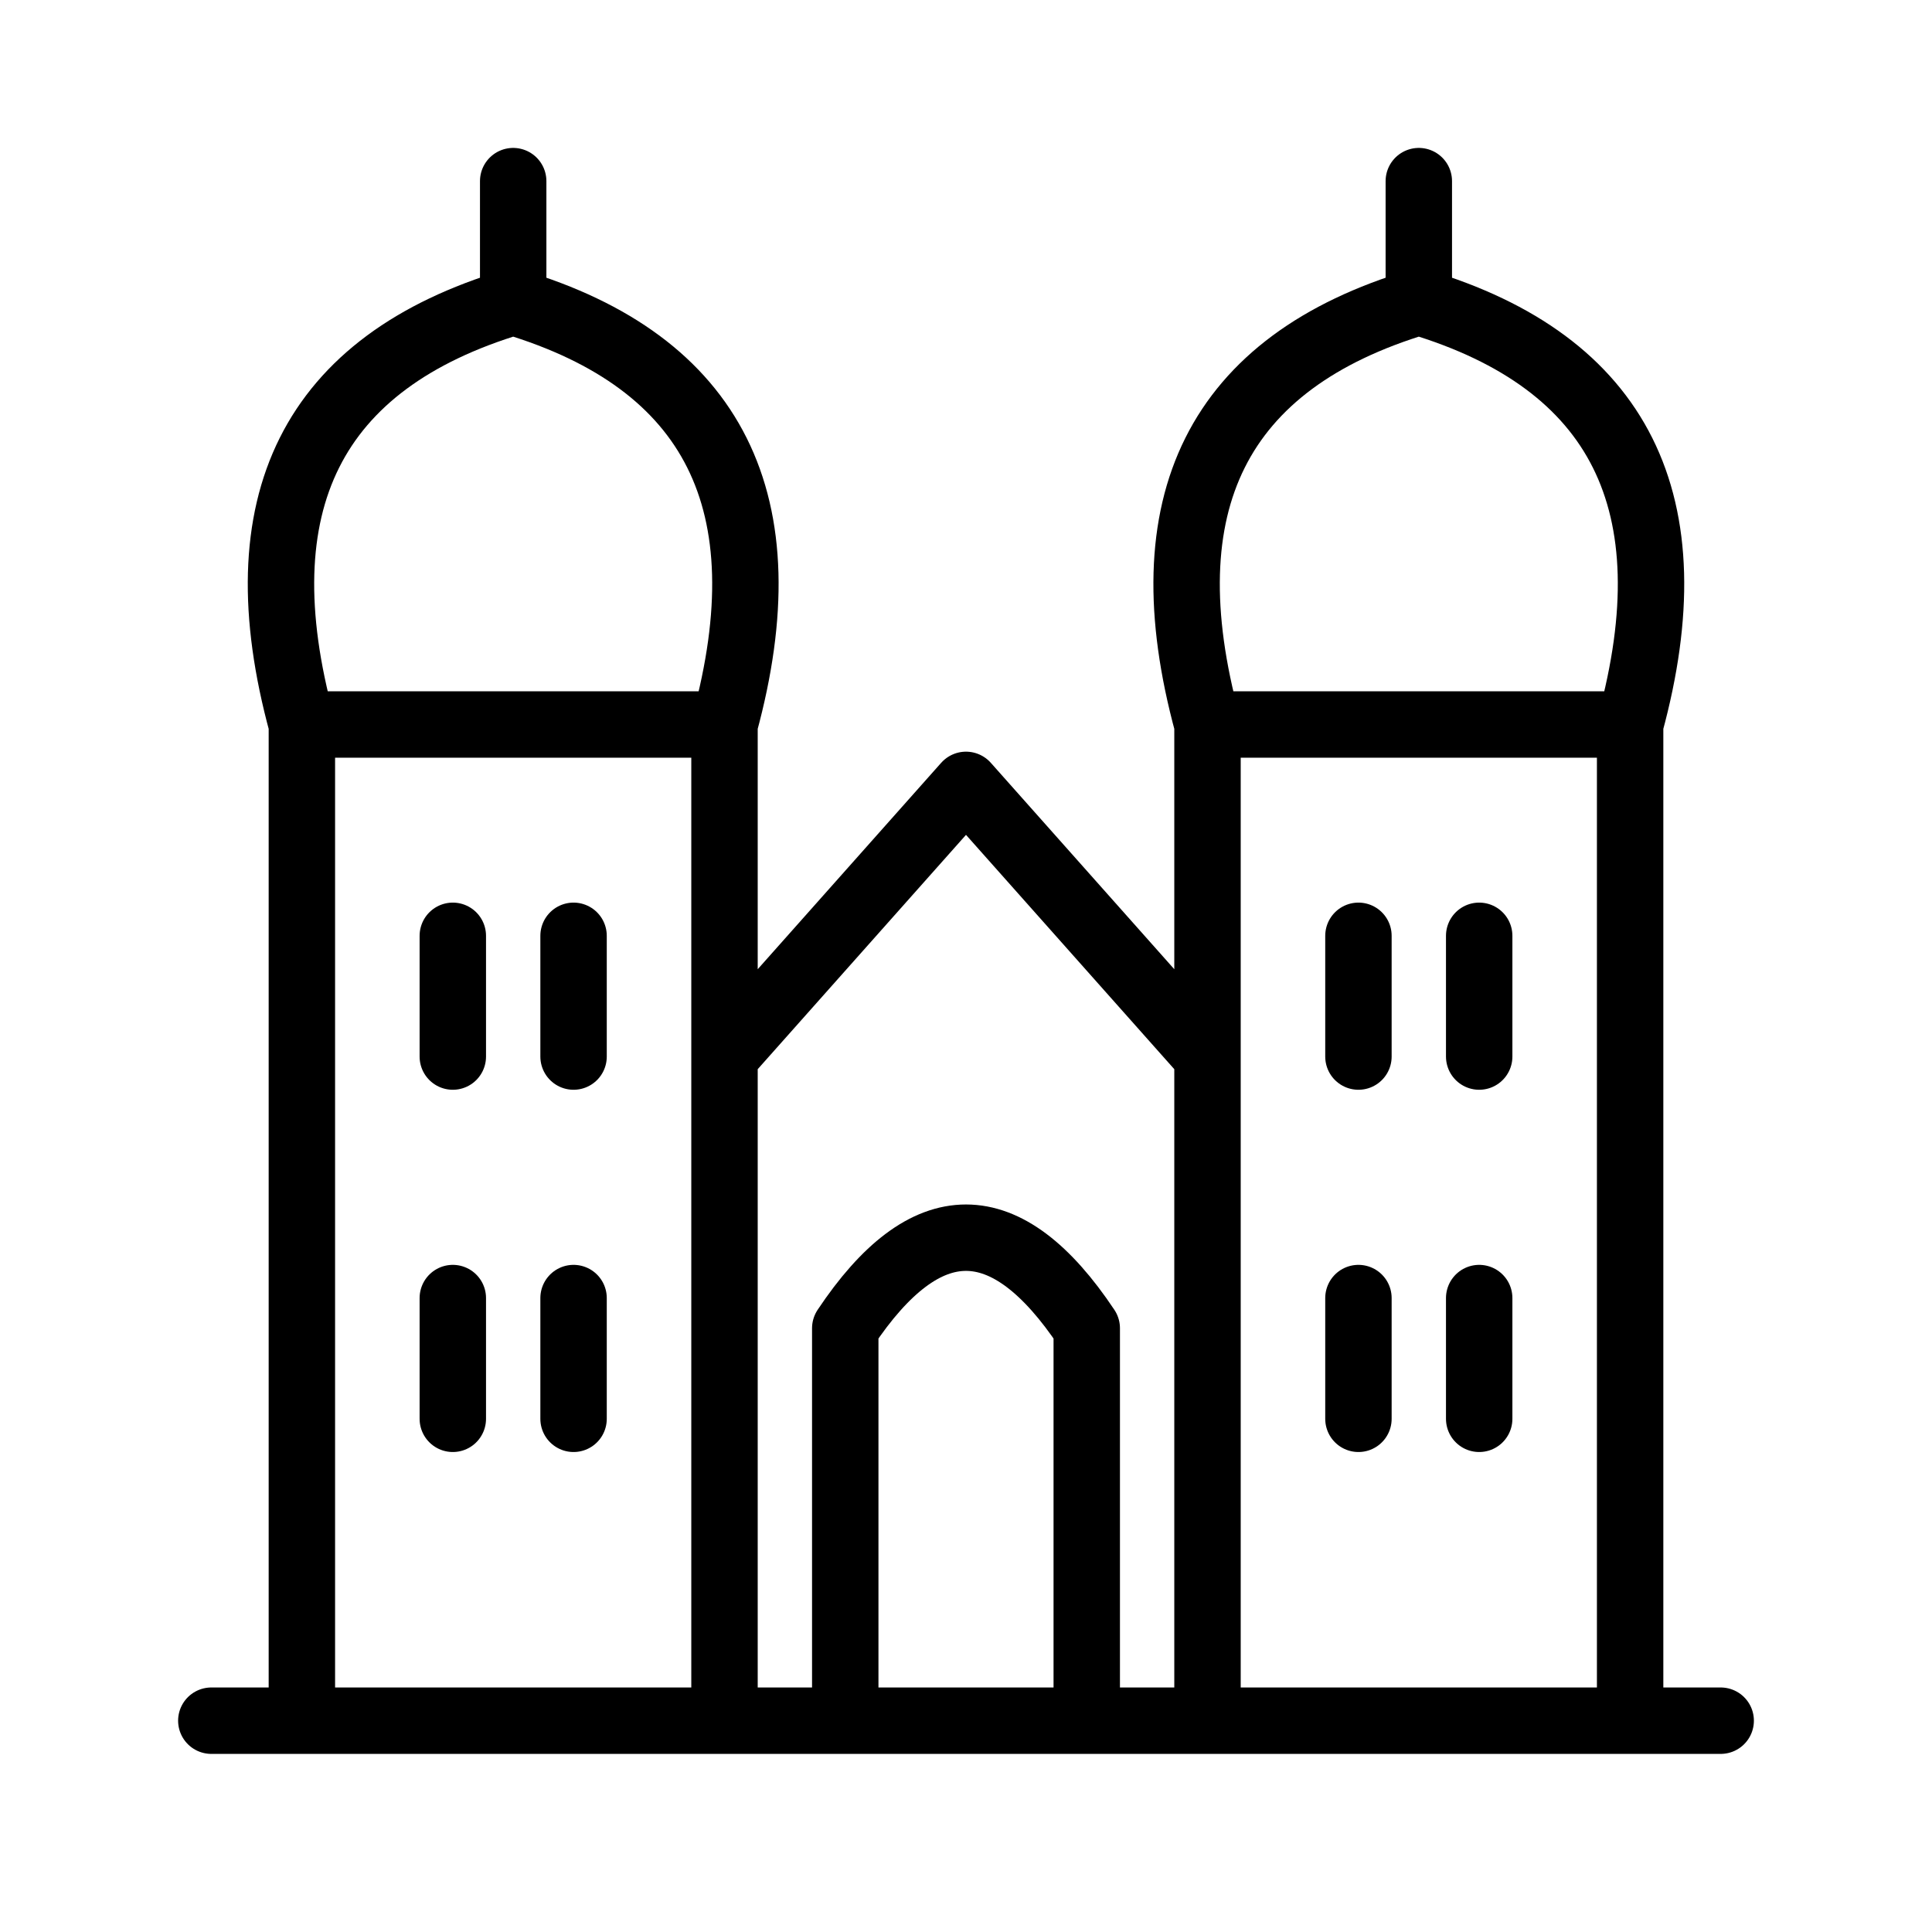
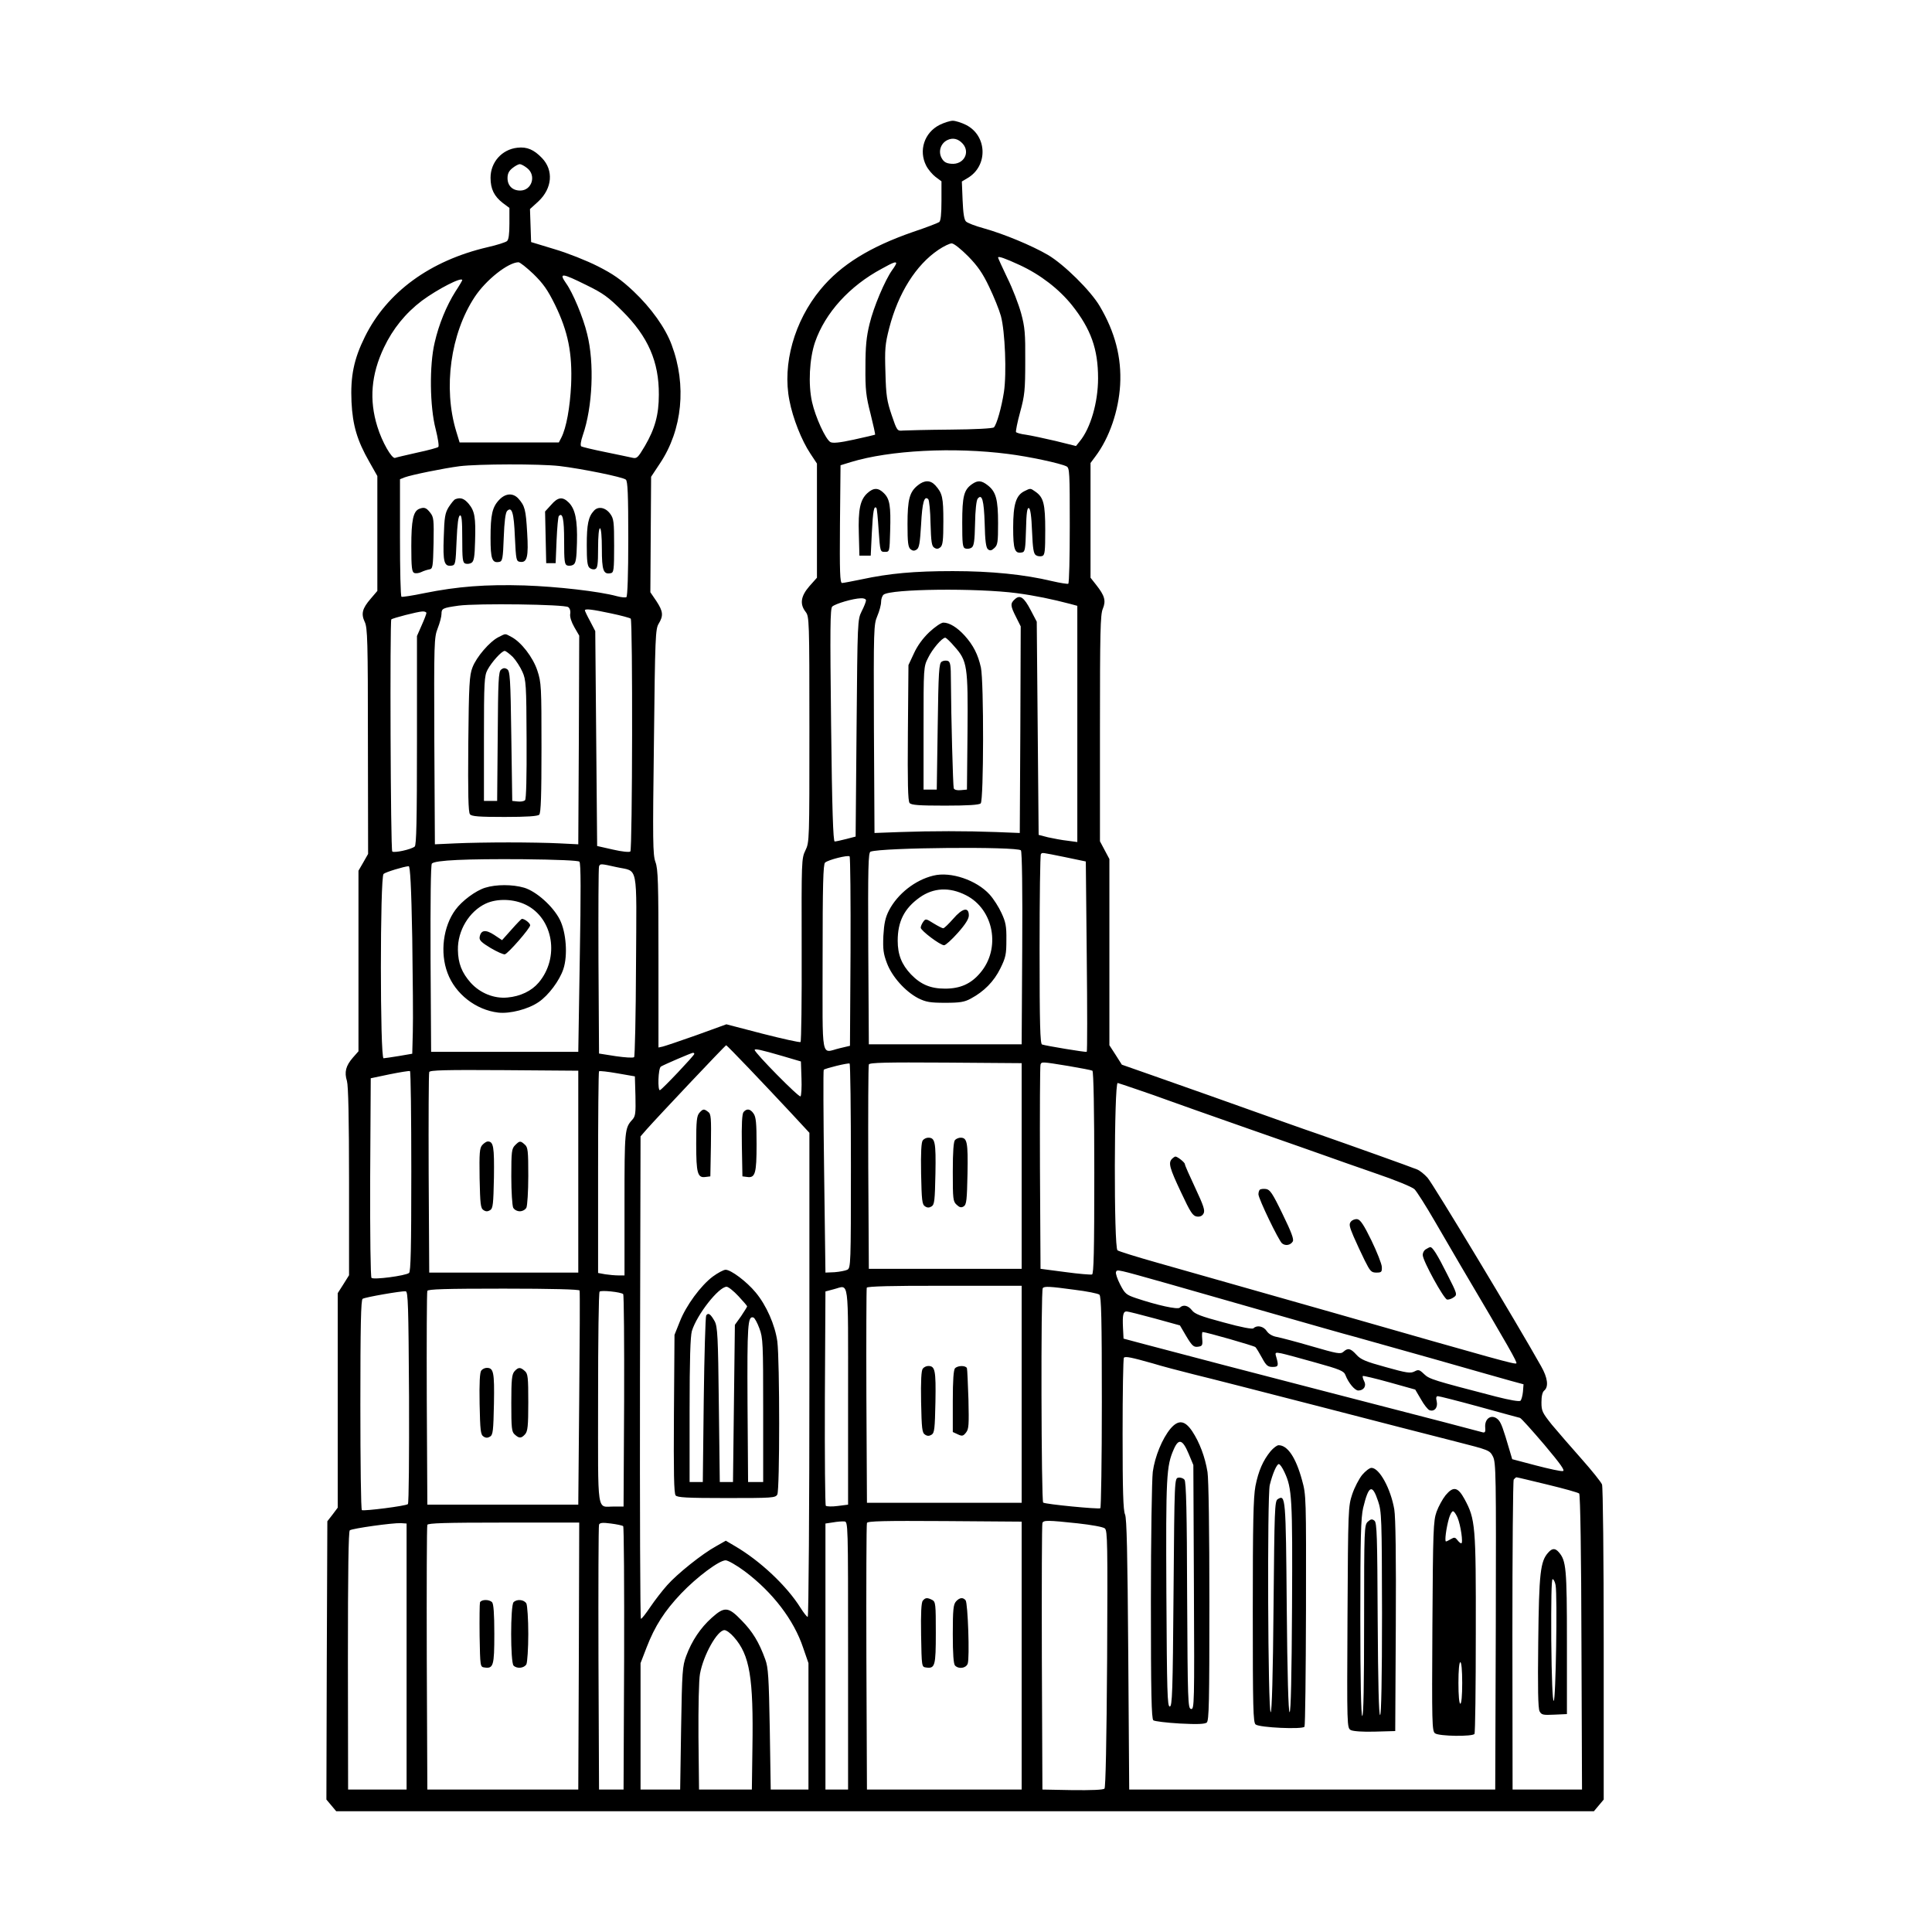
<svg xmlns="http://www.w3.org/2000/svg" width="64" height="64" viewBox="0 0 64 64">
-   <g fill="none" stroke="#000" stroke-width="2.2" stroke-linecap="round" stroke-linejoin="round">
-     <path d="M10 56V24H24V56M40 56V24H54V56M10 24Q7 13 17 10Q27 13 24 24M40 24Q37 13 47 10Q57 13 54 24M17 10V6M47 10V6M24 35L32 26L40 35M28 56V44Q32 38 36 44V56M7 57H57" fill="none" />
-     <path d="M15 31V35M19 31V35M45 31V35M49 31V35M15 43V47M19 43V47M45 43V47M49 43V47" fill="none" />
+   <g transform="scale(0.0625)">
+     <g transform="translate(0,1024) scale(0.1,-0.1)" fill="#000" stroke="none">
+       <path d="M4980 9578 c-81 -41 -112 -136 -71 -216 10 -20 33 -47 50 -60 l31 -23 0 -103 c0 -71 -4 -107 -12 -113 -7 -5 -69 -29 -138 -52 -228 -79 -383 -174 -491 -305 -139 -168 -203 -396 -165 -588 18 -95 65 -213 111 -282 l35 -53 0 -303 0 -302 -40 -45 c-46 -53 -52 -95 -20 -136 19 -25 20 -40 20 -623 0 -588 0 -598 -21 -641 -21 -43 -21 -54 -20 -528 1 -266 -2 -485 -6 -488 -5 -3 -95 17 -201 44 l-192 50 -157 -57 c-87 -31 -168 -58 -180 -61 l-23 -5 0 470 c0 403 -2 476 -16 513 -14 39 -15 110 -8 638 6 556 8 597 25 625 26 43 24 65 -12 120 l-32 47 2 306 2 306 47 71 c119 178 142 415 62 628 -33 90 -109 196 -202 284 -67 63 -109 92 -190 133 -57 29 -160 70 -228 90 l-125 38 -3 87 -3 88 45 41 c73 69 81 164 19 229 -43 45 -80 61 -131 55 -82 -9 -142 -77 -142 -159 0 -60 19 -98 65 -134 l35 -26 0 -83 c0 -56 -4 -86 -13 -93 -7 -6 -53 -21 -102 -32 -305 -71 -534 -238 -651 -475 -59 -119 -77 -210 -71 -345 6 -124 30 -205 94 -317 l43 -76 0 -305 0 -304 -35 -41 c-45 -52 -52 -80 -32 -123 15 -30 17 -103 17 -632 l1 -598 -25 -44 -26 -45 0 -479 0 -478 -30 -34 c-37 -43 -46 -76 -31 -124 7 -25 11 -193 11 -533 l0 -496 -30 -48 -30 -47 0 -569 0 -568 -27 -36 -28 -36 -3 -738 -2 -737 26 -31 26 -31 3333 0 3333 0 26 31 26 31 0 823 c0 455 -4 834 -9 847 -5 13 -54 74 -109 136 -56 63 -126 144 -157 181 -50 63 -55 72 -55 118 0 33 5 55 15 63 24 20 18 68 -17 129 -122 218 -576 972 -602 999 -17 19 -42 39 -56 44 -34 14 -353 128 -525 188 -77 26 -230 81 -340 120 -198 71 -242 86 -545 193 l-154 54 -33 52 -33 51 0 494 0 493 -25 47 -25 47 0 598 c0 508 2 604 15 634 18 43 10 70 -35 127 l-30 38 0 304 0 304 26 35 c74 98 123 242 131 379 8 145 -27 280 -108 417 -48 82 -190 222 -275 272 -86 50 -233 111 -340 141 -44 12 -86 28 -94 36 -10 10 -15 43 -18 113 l-4 99 30 18 c110 64 105 225 -8 282 -24 12 -56 22 -70 22 -14 0 -46 -10 -70 -22z m123 -100 c41 -47 4 -112 -61 -106 -27 2 -40 10 -51 30 -19 34 -6 77 29 95 30 15 59 8 83 -19z m-2309 -129 c50 -39 25 -119 -37 -119 -41 0 -67 26 -67 66 0 23 7 38 26 53 15 12 32 21 39 21 7 0 24 -9 39 -21z m2337 -467 c51 -52 78 -91 112 -163 25 -52 53 -121 62 -154 22 -81 31 -304 16 -403 -13 -83 -38 -171 -53 -187 -5 -6 -102 -11 -231 -12 -122 -1 -235 -4 -252 -5 -29 -3 -31 -1 -59 82 -25 74 -30 103 -33 225 -4 125 -2 150 20 236 48 186 142 335 261 415 28 19 60 34 70 34 12 0 49 -30 87 -68z m274 -47 c110 -51 208 -127 277 -213 100 -126 138 -232 138 -387 0 -128 -40 -265 -97 -334 l-20 -25 -109 27 c-60 14 -130 29 -157 33 -26 3 -49 10 -52 14 -2 4 7 52 22 106 24 88 27 117 27 269 1 147 -2 182 -22 255 -13 47 -45 131 -73 187 -27 56 -49 105 -49 108 0 9 37 -4 115 -40z m-2578 -47 c52 -51 75 -83 115 -164 69 -142 92 -256 85 -424 -6 -120 -25 -227 -52 -280 l-13 -25 -263 0 -263 0 -18 59 c-70 230 -30 518 98 712 60 91 177 183 232 184 8 0 43 -28 79 -62z m1923 56 c0 -3 -9 -19 -21 -35 -39 -55 -99 -197 -120 -285 -17 -69 -22 -120 -22 -229 -1 -120 3 -155 27 -248 15 -60 26 -110 24 -111 -2 -1 -52 -13 -112 -26 -77 -17 -113 -20 -125 -13 -26 16 -79 132 -97 212 -21 94 -14 230 16 318 54 155 182 297 354 389 61 34 76 39 76 28z m-1642 -115 c88 -43 116 -63 190 -137 137 -136 195 -269 194 -444 0 -107 -21 -181 -74 -272 -37 -62 -42 -68 -67 -62 -14 3 -79 17 -143 30 -65 13 -122 27 -127 30 -6 4 -3 27 8 59 52 150 62 383 23 537 -21 88 -76 219 -112 269 -39 56 -23 55 108 -10z m-658 26 c0 -2 -16 -30 -36 -60 -48 -76 -88 -174 -110 -270 -29 -121 -26 -341 5 -459 12 -48 19 -91 14 -95 -4 -4 -55 -18 -112 -30 -57 -13 -110 -25 -117 -28 -17 -6 -69 84 -94 166 -44 141 -33 276 35 419 47 99 114 182 201 248 84 62 214 129 214 109z m2893 -921 c112 -14 279 -50 310 -66 16 -8 17 -33 17 -313 0 -167 -3 -306 -8 -309 -4 -2 -43 4 -86 14 -146 35 -322 53 -526 53 -205 0 -336 -12 -485 -44 -49 -10 -95 -19 -102 -19 -11 0 -13 60 -11 312 l3 312 55 17 c207 63 545 80 833 43z m-2378 -64 c117 -14 335 -58 352 -72 10 -8 13 -78 13 -314 0 -186 -4 -305 -10 -309 -5 -3 -28 -1 -50 5 -95 26 -317 51 -490 57 -206 6 -353 -5 -532 -41 -62 -13 -116 -21 -120 -19 -5 2 -8 144 -8 314 l0 309 25 10 c35 13 206 48 291 59 98 12 422 13 529 1z m2425 -674 c97 -13 188 -32 283 -57 l37 -10 0 -626 0 -626 -52 7 c-29 3 -75 12 -103 18 l-50 13 -5 565 -5 565 -32 61 c-36 69 -57 83 -84 58 -25 -22 -24 -35 6 -94 l25 -50 -2 -547 -3 -548 -125 5 c-161 6 -340 6 -510 0 l-135 -5 -3 551 c-2 534 -1 554 18 599 11 26 20 59 20 75 0 15 6 32 13 38 37 31 495 36 707 8z m-800 -38 c0 -7 -10 -33 -23 -58 -22 -45 -22 -50 -27 -619 l-5 -575 -50 -13 c-27 -7 -55 -13 -61 -13 -8 0 -14 172 -19 616 -6 515 -5 618 6 629 16 15 110 43 152 44 15 1 27 -4 27 -11z m-1578 -36 c9 -7 13 -22 10 -37 -2 -15 6 -41 22 -69 l26 -45 -2 -553 -3 -553 -100 5 c-55 3 -176 5 -270 5 -93 0 -219 -2 -280 -5 l-110 -5 -3 547 c-2 527 -1 549 18 598 11 28 20 62 20 76 0 29 6 32 91 44 98 13 563 7 581 -8z m226 -33 c53 -11 101 -24 105 -28 11 -11 9 -1223 -2 -1234 -5 -5 -45 -1 -92 10 l-84 19 -5 569 -5 570 -27 52 c-16 29 -28 55 -28 58 0 10 40 5 138 -16z m-978 2 c0 -5 -11 -34 -25 -65 l-25 -57 0 -553 c0 -431 -3 -556 -12 -563 -20 -16 -110 -35 -119 -26 -9 9 -13 1222 -5 1230 7 7 139 41 164 42 12 1 22 -3 22 -8z m3151 -1258 c6 -6 9 -215 7 -519 l-3 -509 -405 0 -405 0 -3 508 c-2 433 0 508 12 513 59 22 776 28 797 7z m234 -36 l110 -23 5 -503 c3 -277 3 -504 0 -506 -6 -3 -217 32 -237 39 -10 4 -13 108 -13 504 0 274 3 502 7 505 8 9 -1 10 128 -16z m-1137 -502 l-3 -498 -55 -13 c-101 -24 -90 -80 -90 480 0 384 3 496 13 504 17 15 120 41 130 33 4 -4 6 -232 5 -506z m-1437 478 c8 -8 8 -164 2 -509 l-8 -499 -390 0 -390 0 -3 494 c-1 306 1 498 7 504 18 18 182 25 479 23 188 -2 297 -7 303 -13z m197 -29 c117 -26 106 29 103 -520 -1 -264 -6 -483 -10 -487 -5 -5 -48 -2 -97 5 l-89 14 -3 489 c-1 270 0 496 3 503 6 15 8 15 93 -4z m-1083 -376 c3 -211 5 -435 3 -498 l-3 -115 -70 -12 c-38 -6 -76 -12 -82 -12 -19 -1 -19 962 0 977 11 10 107 39 133 41 8 1 14 -106 19 -381z m1784 -690 c65 -68 163 -172 219 -232 l102 -110 0 -1283 c0 -706 -4 -1283 -9 -1283 -4 0 -21 21 -38 48 -73 117 -215 250 -347 327 l-49 29 -51 -29 c-75 -41 -207 -147 -260 -207 -26 -29 -66 -81 -89 -115 -23 -34 -45 -63 -50 -63 -4 0 -6 575 -5 1278 l3 1279 34 39 c54 61 415 444 420 444 2 0 56 -55 120 -122z m181 64 l95 -28 3 -89 c2 -48 -1 -92 -5 -96 -8 -8 -243 231 -243 246 0 8 30 2 150 -33z m-470 12 c0 -8 -170 -188 -182 -192 -13 -6 -10 116 5 125 16 10 160 72 170 73 4 0 7 -3 7 -6z m830 -594 c0 -523 -1 -540 -19 -550 -11 -5 -41 -11 -68 -13 l-48 -2 -7 535 c-4 294 -5 537 -2 540 9 8 128 37 137 33 4 -2 7 -247 7 -543z m905 0 l0 -545 -405 0 -405 0 -3 535 c-1 294 0 541 3 548 3 10 90 12 407 10 l403 -3 0 -545z m248 530 c65 -11 122 -22 127 -25 6 -4 10 -210 10 -541 0 -419 -3 -536 -12 -539 -7 -2 -71 3 -143 13 l-130 17 -3 535 c-1 294 0 541 3 548 6 15 7 15 148 -8z m-3483 -559 c0 -411 -3 -531 -12 -538 -20 -15 -188 -37 -199 -26 -5 5 -8 222 -7 534 l3 524 100 21 c55 11 103 19 108 17 4 -3 7 -242 7 -532z m885 -1 l0 -535 -395 0 -395 0 -3 525 c-1 289 0 531 3 538 3 10 88 12 397 10 l393 -3 0 -535z m303 401 c2 -91 0 -107 -16 -125 -41 -45 -42 -53 -42 -445 l0 -381 -32 0 c-18 0 -50 3 -70 6 l-38 7 0 532 c0 292 2 534 5 537 3 3 47 -2 98 -11 l92 -16 3 -104z m2658 35 c54 -18 124 -43 154 -54 30 -11 224 -80 430 -152 206 -72 400 -140 430 -151 30 -11 141 -50 245 -86 112 -38 199 -74 212 -86 12 -12 61 -89 109 -172 48 -82 108 -186 134 -230 260 -440 303 -516 297 -521 -6 -7 -89 16 -962 266 -407 116 -830 236 -940 267 -110 31 -206 61 -212 66 -20 14 -18 887 1 887 1 0 47 -15 102 -34z m159 -1028 c116 -33 368 -105 560 -160 193 -55 388 -111 435 -123 47 -13 236 -66 420 -118 184 -53 367 -104 405 -115 l70 -19 -3 -39 c-2 -21 -8 -43 -13 -48 -5 -6 -57 3 -131 22 -331 86 -352 92 -380 119 -25 24 -30 25 -51 14 -21 -11 -42 -8 -152 23 -106 29 -133 40 -156 66 -31 34 -45 37 -69 15 -15 -13 -32 -10 -166 29 -82 24 -166 46 -187 50 -23 4 -43 16 -53 31 -17 26 -52 33 -70 15 -6 -6 -61 4 -159 31 -120 32 -154 45 -168 65 -20 25 -46 31 -64 13 -11 -11 -120 13 -233 51 -50 17 -58 23 -83 72 -15 29 -25 59 -22 66 6 15 0 16 270 -60z m-770 -588 l0 -575 -410 0 -410 0 -3 565 c-1 311 0 570 2 575 2 7 138 11 412 10 l409 0 0 -575z m-920 -10 l0 -575 -55 -7 c-30 -4 -58 -3 -63 1 -4 4 -6 261 -5 572 l3 564 45 12 c82 21 75 75 75 -567z m1200 564 c66 -8 125 -20 132 -26 10 -8 13 -129 13 -569 0 -307 -4 -560 -8 -563 -10 -6 -290 21 -303 30 -10 6 -13 1127 -2 1137 9 10 36 9 168 -9z m-2623 -4 c2 -5 1 -263 -2 -572 l-5 -563 -400 0 -400 0 -3 560 c-1 308 0 566 3 573 3 9 93 12 404 12 257 0 401 -4 403 -10z m-904 -565 c1 -307 -1 -562 -6 -567 -10 -10 -233 -38 -244 -32 -5 3 -8 254 -8 559 0 418 3 556 12 561 14 9 206 42 228 40 13 -1 15 -72 18 -561z m1135 546 c4 -4 6 -259 5 -567 l-3 -559 -50 0 c-94 1 -85 -59 -85 573 0 307 3 562 8 566 8 9 113 -2 125 -13z m2817 -129 l134 -37 34 -58 c30 -50 39 -58 61 -55 23 3 26 7 23 41 -2 20 -1 37 2 37 18 0 273 -73 280 -80 5 -5 21 -31 35 -57 22 -41 31 -48 56 -48 31 0 33 6 19 54 -7 23 -5 24 27 18 19 -4 101 -26 182 -49 130 -36 150 -45 158 -66 16 -42 50 -82 68 -82 30 0 45 25 31 50 -6 12 -9 24 -7 27 3 2 67 -13 142 -34 l136 -38 30 -51 c16 -29 37 -55 45 -58 26 -10 46 13 39 46 -5 19 -3 28 6 28 7 0 106 -25 219 -56 113 -31 210 -58 216 -59 7 -2 64 -66 129 -142 89 -106 112 -139 98 -140 -10 -2 -74 12 -143 30 l-125 33 -13 44 c-36 123 -45 146 -59 163 -33 36 -76 12 -71 -40 2 -21 -1 -27 -12 -25 -8 2 -100 26 -205 54 -104 27 -388 100 -630 163 -407 105 -704 183 -965 252 l-105 28 -3 59 c-3 66 1 86 20 85 7 0 74 -17 148 -37z m-11 -238 c45 -14 144 -40 220 -59 75 -18 375 -95 666 -170 292 -76 613 -158 715 -184 184 -47 185 -47 203 -81 16 -33 17 -93 15 -900 l-3 -865 -970 0 -970 0 -5 715 c-4 541 -8 722 -17 743 -10 21 -13 130 -13 426 0 219 3 401 7 405 8 8 39 2 152 -30z m2094 -643 c87 -21 162 -42 167 -47 6 -6 11 -334 12 -789 l3 -780 -184 0 -184 0 -1 815 c0 448 3 821 7 828 5 6 11 12 15 12 4 0 78 -18 165 -39z m-3708 -906 l0 -710 -60 0 -60 0 0 705 0 705 40 6 c22 4 49 6 60 5 20 -1 20 -8 20 -711z m920 0 l0 -710 -410 0 -410 0 -3 700 c-1 385 0 706 3 713 3 10 91 12 412 10 l408 -3 0 -710z m297 701 c72 -8 135 -19 144 -27 14 -12 15 -79 12 -691 -3 -444 -8 -682 -14 -688 -7 -7 -71 -9 -170 -8 l-159 3 -3 700 c-1 385 0 706 3 713 6 15 28 15 187 -2z m-3557 -706 l0 -705 -155 0 -155 0 -1 683 c0 479 3 685 10 691 13 10 227 40 271 38 l30 -2 0 -705z m913 3 l-3 -708 -400 0 -400 0 -3 695 c-1 382 0 701 3 708 3 9 94 12 405 12 l400 0 -2 -707z m235 688 c4 -4 6 -320 5 -702 l-3 -694 -65 0 -65 0 -3 695 c-1 382 0 701 3 709 4 10 18 12 63 6 31 -4 60 -10 65 -14z m644 -239 c148 -111 261 -258 310 -406 l28 -81 0 -335 0 -335 -100 0 -100 0 -5 320 c-5 276 -8 327 -24 370 -33 91 -67 147 -125 206 -71 74 -91 75 -159 14 -59 -53 -105 -121 -135 -202 -20 -54 -22 -80 -27 -383 l-5 -325 -105 0 -105 0 0 335 0 335 32 83 c44 114 95 193 183 286 84 88 202 176 236 176 12 0 58 -26 101 -58z m-57 -349 c84 -95 104 -214 98 -588 l-3 -220 -140 0 -140 0 -3 279 c-1 158 2 303 8 334 18 100 92 232 130 232 10 0 33 -17 50 -37z M4865 7668 c-44 -35 -55 -74 -55 -206 0 -97 3 -122 16 -133 11 -9 20 -10 32 -2 14 8 18 34 24 133 6 118 17 155 38 134 5 -5 11 -63 12 -128 3 -98 6 -121 20 -129 12 -8 21 -7 32 2 13 11 16 37 16 138 0 127 -5 149 -43 191 -26 28 -57 28 -92 0z M5152 7674 c-43 -30 -52 -64 -52 -204 0 -112 2 -132 16 -137 9 -3 24 -2 33 4 13 8 17 33 19 128 1 69 7 124 14 132 23 28 33 -8 37 -132 2 -92 7 -127 17 -136 11 -9 19 -8 34 6 18 16 20 31 20 132 0 126 -11 167 -55 201 -33 26 -53 27 -83 6z M4597 7626 c-38 -35 -49 -86 -45 -216 l3 -115 30 0 30 0 6 123 c6 114 11 143 24 130 3 -2 8 -56 12 -119 8 -113 8 -114 33 -114 25 0 25 0 28 110 4 134 -2 170 -33 201 -30 30 -55 30 -88 0z M5430 7637 c-45 -22 -60 -70 -60 -193 0 -117 8 -140 47 -132 16 3 18 17 21 121 2 88 6 117 15 114 8 -2 14 -42 17 -122 4 -94 8 -120 21 -128 9 -6 24 -7 33 -4 14 5 16 25 16 137 0 140 -9 174 -52 204 -27 19 -26 19 -58 3z M2647 7592 c-38 -39 -47 -80 -47 -203 0 -112 8 -135 47 -127 16 3 19 18 23 130 3 82 9 131 18 140 25 25 36 -9 41 -139 6 -122 7 -128 28 -131 37 -5 45 27 37 156 -7 121 -12 141 -47 180 -28 30 -67 28 -100 -6z M2413 7594 c-7 -3 -22 -22 -35 -42 -19 -31 -23 -53 -26 -159 -5 -132 2 -157 42 -151 20 3 21 11 26 132 4 91 9 131 18 134 9 3 12 -26 12 -122 0 -108 2 -128 16 -133 9 -3 24 -2 33 4 13 8 17 32 19 114 4 128 -2 160 -34 199 -24 28 -43 35 -71 24z M2921 7564 l-32 -35 3 -137 3 -137 25 0 25 0 5 122 c3 67 8 124 12 128 20 21 28 -15 28 -131 0 -106 2 -126 16 -131 9 -3 24 -2 33 4 13 8 17 32 19 117 3 120 -9 177 -43 212 -33 33 -58 30 -94 -12z M2222 7543 c-32 -13 -42 -61 -42 -198 0 -114 3 -137 16 -142 8 -3 25 -1 37 5 12 6 31 12 42 14 19 3 20 12 23 139 2 125 1 138 -18 162 -21 27 -32 30 -58 20z M3148 7533 c-30 -32 -38 -73 -38 -182 0 -84 3 -111 15 -121 8 -7 22 -10 30 -6 12 4 15 26 15 111 0 63 4 105 10 105 6 0 10 -43 10 -109 0 -114 8 -137 47 -129 16 3 18 17 18 145 0 128 -2 144 -21 170 -25 34 -64 41 -86 16z M4926 6890 c-34 -32 -64 -73 -82 -113 l-29 -62 -3 -358 c-2 -263 0 -363 9 -373 9 -11 48 -14 188 -14 124 0 181 4 189 12 16 16 17 644 1 720 -15 68 -40 118 -86 169 -40 44 -81 69 -113 69 -12 0 -45 -23 -74 -50z m133 -77 c68 -76 72 -103 69 -454 l-3 -304 -33 -3 c-20 -2 -34 2 -37 10 -4 13 -14 376 -15 571 0 81 -3 99 -16 104 -9 3 -24 2 -33 -4 -14 -9 -17 -51 -21 -344 l-5 -334 -35 0 -35 0 0 325 c0 321 0 326 24 373 22 46 74 107 91 107 5 0 27 -21 49 -47z M2642 6863 c-46 -23 -117 -105 -138 -161 -16 -41 -19 -90 -22 -405 -2 -265 0 -362 9 -373 9 -11 47 -14 183 -14 120 0 176 4 184 12 9 9 12 102 12 355 0 324 -1 346 -22 409 -23 70 -86 152 -139 179 -34 18 -27 18 -67 -2z m76 -105 c17 -18 40 -54 51 -79 19 -42 21 -68 22 -358 1 -202 -2 -316 -8 -322 -6 -6 -23 -9 -39 -7 l-29 3 -5 344 c-4 307 -7 345 -22 354 -12 8 -21 7 -32 -2 -14 -11 -16 -59 -18 -355 l-3 -341 -35 0 -35 0 0 330 c0 303 2 333 19 365 22 41 75 100 91 100 6 0 25 -15 43 -32z M4947 5599 c-96 -23 -189 -96 -235 -184 -20 -39 -26 -69 -30 -135 -3 -71 0 -95 19 -145 27 -72 97 -150 166 -186 41 -20 62 -24 143 -24 78 0 102 4 135 22 71 38 123 91 157 160 29 59 32 75 32 152 1 72 -4 95 -26 142 -14 31 -42 75 -63 98 -69 76 -206 123 -298 100z m173 -104 c148 -75 186 -283 75 -412 -49 -58 -106 -83 -186 -83 -77 0 -129 22 -181 76 -49 52 -70 104 -70 178 0 102 35 171 116 229 73 52 158 57 246 12z M5052 5370 c-24 -27 -47 -50 -53 -50 -5 0 -28 12 -51 26 -40 25 -42 26 -55 8 -7 -10 -13 -24 -13 -31 0 -15 103 -93 124 -93 8 0 41 30 73 66 40 45 58 74 58 92 0 47 -34 39 -83 -18z M2572 5535 c-50 -15 -124 -70 -158 -117 -65 -88 -83 -227 -42 -335 41 -111 150 -196 269 -210 62 -7 159 18 214 56 52 35 111 114 131 175 24 72 15 195 -19 262 -36 71 -125 150 -189 169 -62 18 -148 18 -206 0z m216 -91 c145 -72 179 -280 67 -412 -37 -44 -97 -73 -165 -79 -71 -7 -145 23 -195 78 -47 53 -67 103 -68 174 -2 103 60 205 148 246 61 28 149 25 213 -7z M2711 5313 l-50 -56 -42 28 c-46 30 -71 26 -77 -13 -2 -16 11 -28 59 -57 34 -20 68 -35 75 -33 17 4 134 138 134 154 0 11 -29 34 -44 34 -2 0 -27 -25 -55 -57z M3707 4342 c-14 -16 -17 -43 -17 -163 0 -159 7 -184 51 -177 l24 3 3 165 c2 146 1 166 -15 177 -22 17 -27 16 -46 -5z M3941 4346 c-8 -9 -11 -65 -9 -177 l3 -164 24 -3 c44 -7 51 18 51 173 0 111 -3 145 -16 163 -17 25 -36 28 -53 8z M3778 3474 c-64 -48 -142 -154 -175 -239 l-28 -70 -3 -418 c-2 -312 0 -422 9 -433 9 -11 58 -14 270 -14 245 0 259 1 269 19 13 25 13 708 0 811 -12 87 -58 192 -115 260 -48 58 -131 120 -159 120 -11 0 -42 -17 -68 -36z m136 -104 c25 -27 46 -51 46 -54 0 -3 -15 -26 -32 -52 l-33 -46 -5 -416 -5 -417 -35 0 -35 0 -5 410 c-4 365 -7 413 -22 442 -22 39 -34 47 -45 31 -4 -7 -10 -209 -13 -448 l-5 -435 -35 0 -35 0 0 380 c0 271 4 391 12 420 27 88 142 234 184 235 9 0 37 -22 63 -50z m111 -171 c19 -50 20 -79 20 -434 l0 -380 -40 0 -40 0 -3 418 c-2 415 1 464 31 454 7 -2 21 -28 32 -58z M4891 4196 c-8 -9 -11 -65 -9 -176 3 -142 5 -164 21 -174 12 -8 22 -8 35 0 15 10 17 32 20 174 3 168 -2 190 -38 190 -10 0 -23 -6 -29 -14z M5062 4198 c-8 -8 -12 -60 -12 -168 0 -146 1 -158 21 -176 15 -14 24 -16 37 -8 15 10 17 34 20 174 3 167 -2 190 -37 190 -9 0 -22 -5 -29 -12z M2556 4171 c-14 -16 -16 -40 -14 -176 3 -138 5 -159 21 -169 12 -8 22 -8 35 0 15 10 17 32 20 174 2 162 -2 190 -33 190 -6 0 -19 -8 -29 -19z M2730 4170 c-18 -18 -20 -33 -20 -166 0 -81 5 -154 10 -165 6 -11 21 -19 35 -19 14 0 29 8 35 19 5 11 10 85 10 169 0 132 -2 151 -18 165 -24 22 -28 21 -52 -3z M6212 4098 c-21 -21 -13 -49 48 -178 50 -107 62 -125 84 -128 16 -2 28 3 35 16 9 16 0 42 -44 136 -30 64 -55 120 -55 126 0 9 -39 40 -50 40 -3 0 -11 -5 -18 -12z M6677 3934 c-4 -4 -7 -15 -7 -24 0 -23 107 -245 125 -260 18 -15 45 -10 57 10 7 11 -8 51 -54 145 -54 112 -67 130 -88 133 -14 2 -29 0 -33 -4z M7160 3765 c-11 -13 -8 -26 14 -78 15 -34 41 -91 59 -127 29 -58 35 -65 62 -65 27 0 30 3 29 30 -1 17 -26 80 -55 140 -40 82 -59 111 -75 113 -11 2 -27 -4 -34 -13z M7558 3619 c-10 -5 -18 -20 -17 -32 1 -31 111 -231 129 -235 9 -1 24 4 35 12 20 14 19 17 -35 123 -52 104 -77 143 -89 143 -3 0 -14 -5 -23 -11z M4891 2986 c-8 -9 -11 -65 -9 -176 3 -142 5 -164 21 -174 12 -8 22 -8 35 0 15 10 17 32 20 174 3 168 -2 190 -38 190 -10 0 -23 -6 -29 -14z M5062 2988 c-8 -8 -12 -62 -12 -175 l0 -163 26 -12 c23 -11 29 -10 44 9 15 19 16 40 13 175 -3 84 -6 159 -8 166 -5 15 -47 16 -63 0z M2551 2976 c-8 -9 -11 -65 -9 -176 3 -142 5 -164 21 -174 12 -8 22 -8 35 0 15 10 17 32 20 174 3 168 -2 190 -38 190 -10 0 -23 -6 -29 -14z M2727 2972 c-14 -16 -17 -43 -17 -169 0 -133 2 -152 18 -166 24 -22 35 -21 55 1 14 16 17 43 17 169 0 133 -2 152 -18 166 -24 22 -35 21 -55 -1z M6204 2668 c-44 -53 -83 -148 -94 -229 -5 -40 -10 -351 -10 -690 0 -482 3 -619 13 -627 6 -5 70 -13 140 -17 94 -5 132 -3 143 5 12 11 14 104 14 639 0 377 -4 651 -10 689 -13 80 -42 157 -81 216 -39 58 -73 63 -115 14z m96 -133 l25 -60 3 -648 c3 -618 2 -648 -15 -645 -17 3 -18 36 -21 602 -1 435 -5 603 -14 613 -6 8 -21 13 -32 11 -21 -3 -21 -4 -26 -608 -4 -529 -7 -605 -20 -605 -13 0 -15 75 -18 600 -3 622 0 674 39 763 26 60 47 53 79 -23z M6735 2549 c-41 -50 -65 -105 -81 -186 -11 -60 -14 -193 -14 -663 0 -515 2 -589 15 -600 21 -17 249 -27 259 -12 4 7 7 285 8 619 1 599 1 609 -21 688 -33 121 -77 185 -124 185 -9 0 -27 -14 -42 -31z m73 -112 c40 -85 43 -137 40 -717 -2 -361 -6 -555 -13 -555 -6 0 -12 196 -15 557 -5 585 -6 598 -48 572 -16 -10 -17 -55 -22 -570 -3 -363 -9 -559 -15 -559 -15 0 -19 1146 -5 1204 15 61 37 111 48 111 6 0 19 -19 30 -43z M7220 2423 c-17 -21 -41 -67 -53 -103 -21 -64 -22 -76 -25 -652 -3 -582 -3 -587 18 -598 12 -6 63 -10 127 -8 l108 3 3 555 c2 368 -1 577 -8 620 -19 110 -79 220 -121 220 -10 0 -32 -17 -49 -37z m84 -139 c19 -56 20 -88 21 -594 0 -347 -4 -537 -10 -540 -7 -3 -11 170 -13 506 -2 442 -4 513 -17 524 -13 10 -19 9 -35 -5 -19 -18 -20 -32 -20 -527 0 -337 -3 -507 -10 -503 -6 4 -10 189 -10 523 0 423 3 529 15 580 29 120 48 129 79 36z M7662 2315 c-16 -20 -38 -60 -48 -88 -17 -48 -19 -96 -22 -607 -3 -517 -2 -555 14 -567 22 -16 200 -18 209 -3 4 6 7 246 7 533 1 573 -2 605 -60 712 -35 64 -59 69 -100 20z m63 -118 c17 -40 31 -137 20 -137 -4 0 -14 8 -21 18 -11 14 -16 15 -33 5 -12 -7 -24 -13 -27 -13 -8 0 1 71 16 123 6 20 15 37 21 37 6 0 16 -15 24 -33z m25 -877 c0 -67 -4 -110 -10 -110 -6 0 -10 43 -10 110 0 67 4 110 10 110 6 0 10 -43 10 -110z M8206 2011 c-42 -46 -49 -109 -53 -473 -3 -247 -1 -352 7 -368 10 -19 18 -21 78 -18 l67 3 0 380 c0 393 -4 433 -43 478 -19 22 -35 22 -56 -2z m39 -173 c10 -57 1 -613 -10 -613 -6 0 -11 116 -13 323 -1 203 1 322 7 322 6 0 13 -15 16 -32z M4891 1756 c-8 -9 -11 -66 -9 -182 3 -168 3 -169 26 -172 48 -7 52 8 52 184 0 151 -1 164 -19 174 -26 13 -36 13 -50 -4z M5067 1752 c-14 -16 -17 -43 -17 -173 0 -107 4 -159 12 -167 20 -20 58 -14 67 10 11 30 1 320 -11 336 -14 17 -32 15 -51 -6z M2544 1747 c-2 -7 -3 -87 -2 -177 3 -164 3 -165 26 -168 47 -7 52 9 52 177 0 109 -4 161 -12 169 -16 16 -57 15 -64 -1z M2722 1748 c-17 -17 -17 -319 0 -336 18 -18 56 -14 68 7 5 11 10 83 10 161 0 78 -5 150 -10 161 -12 21 -50 25 -68 7z" />
+     </g>
  </g>
</svg>
